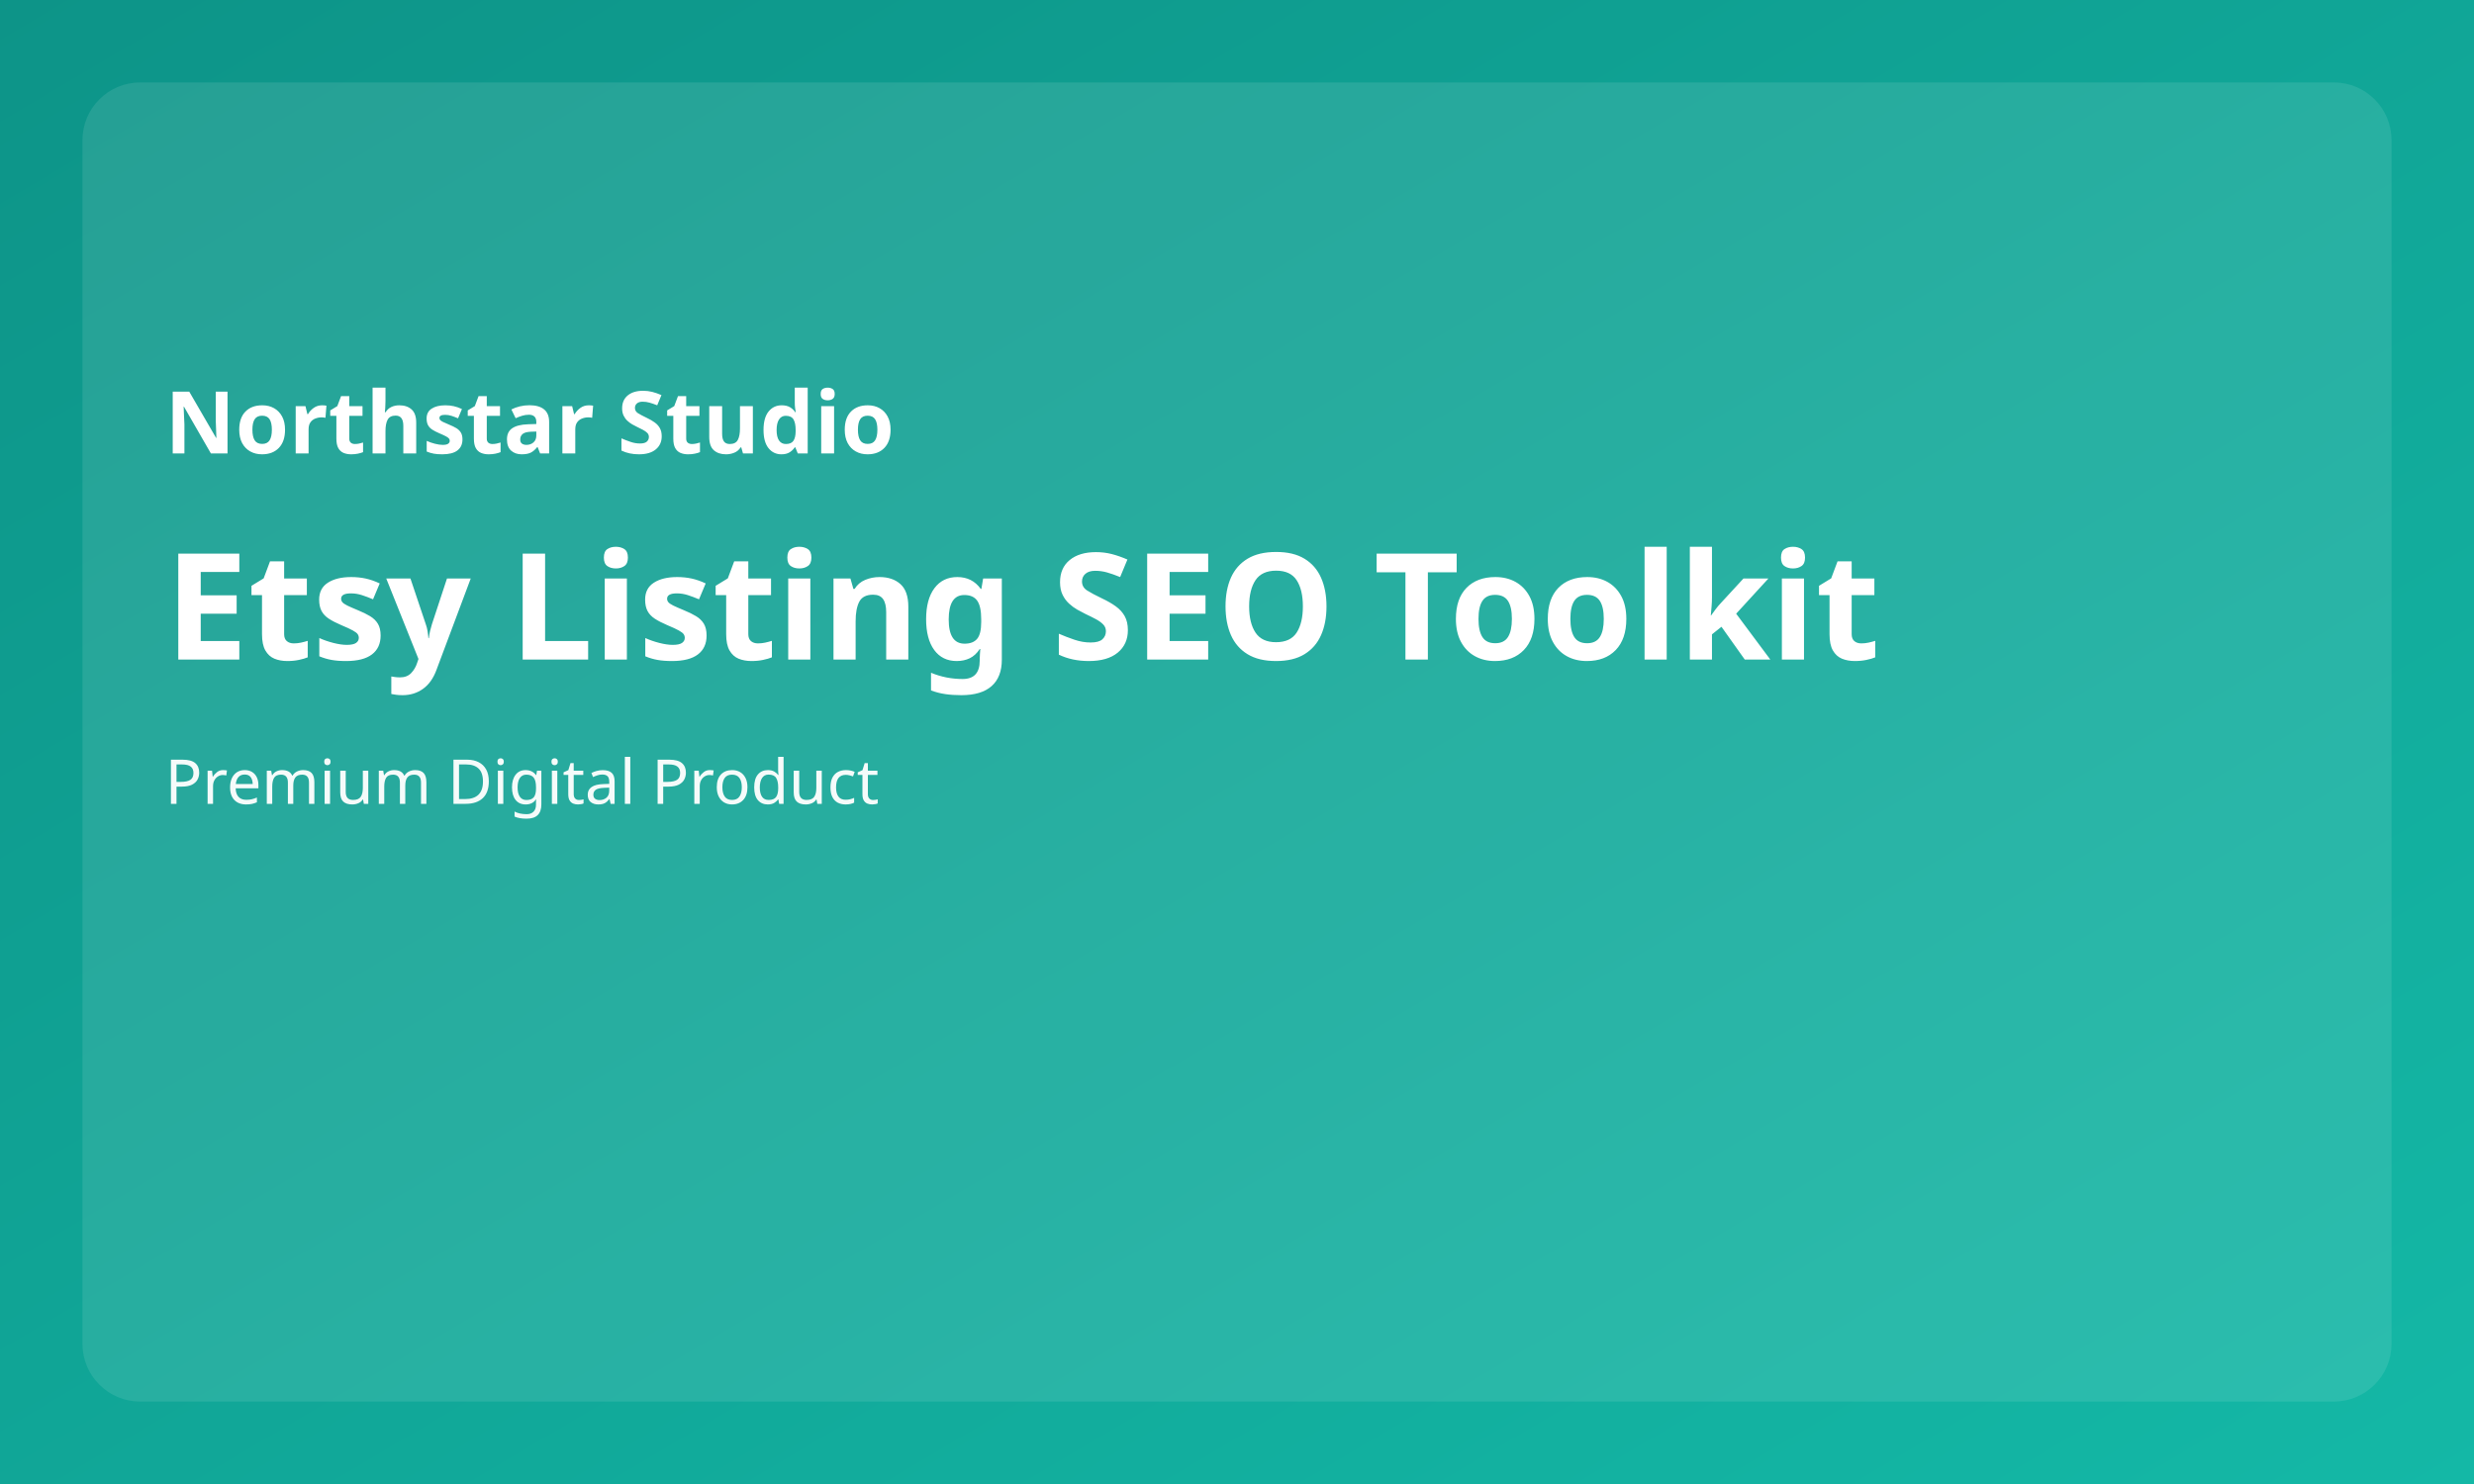
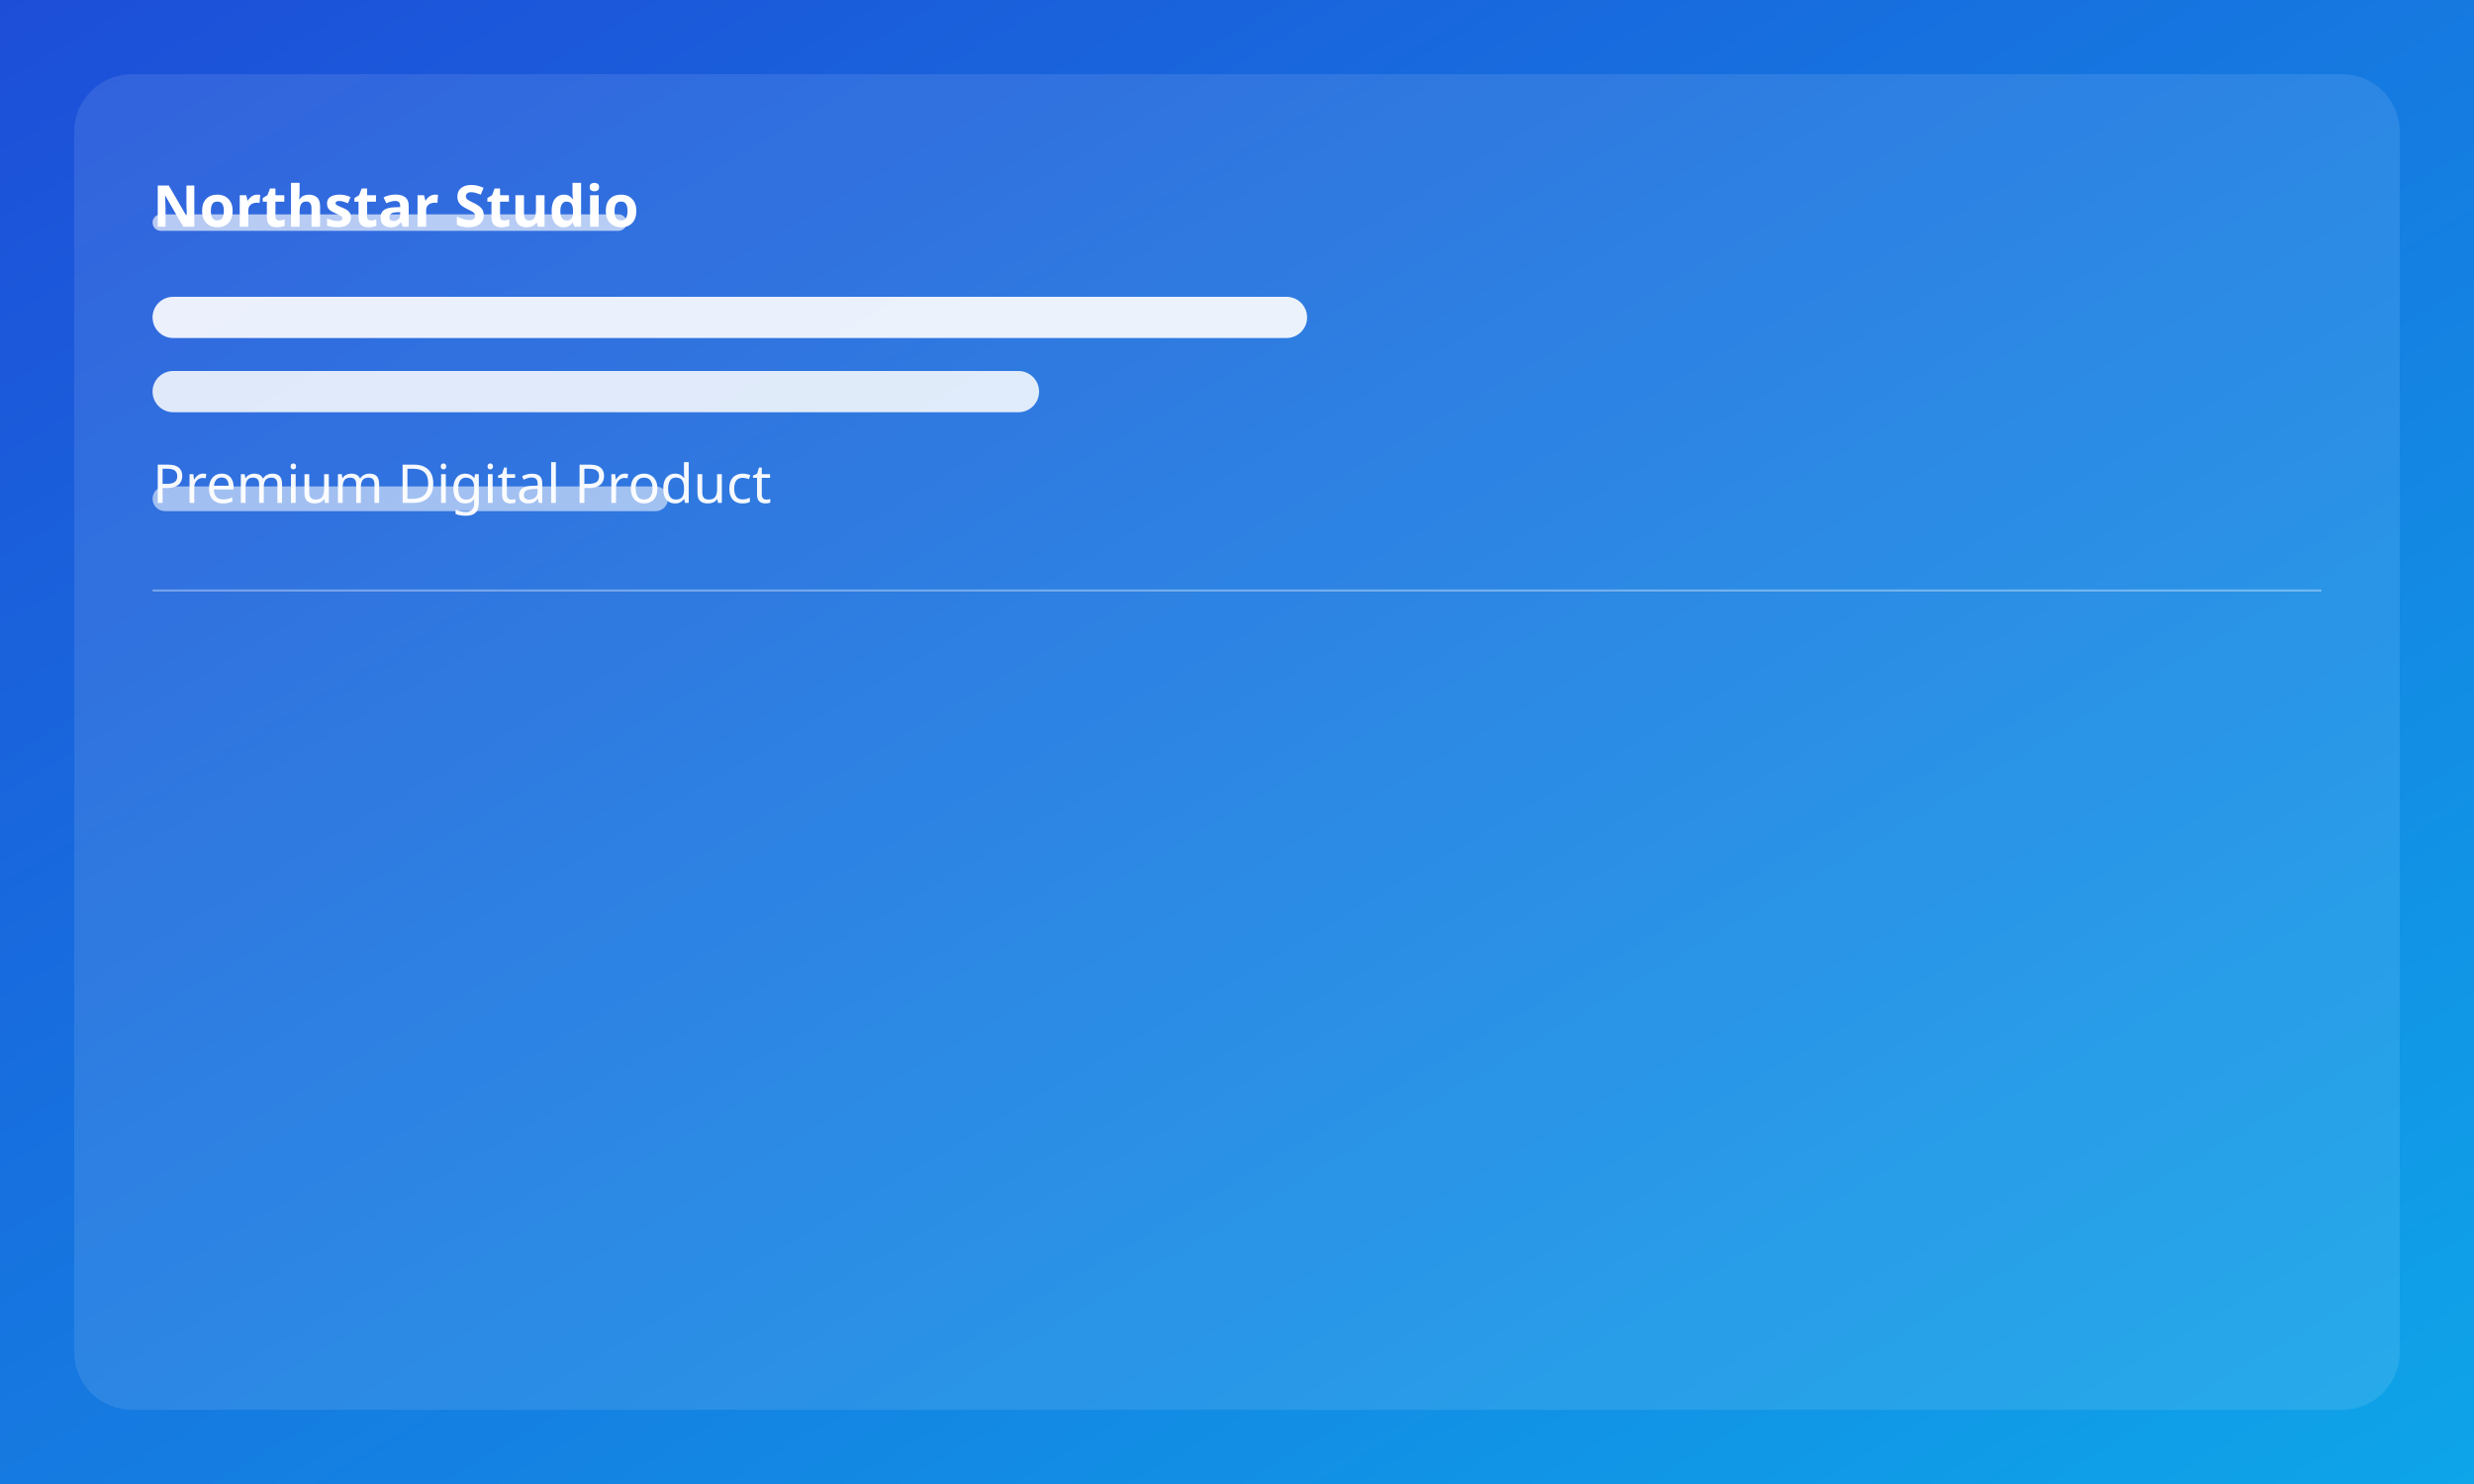
- <svg xmlns="http://www.w3.org/2000/svg" width="1200" height="720" viewBox="0 0 1200 720" role="img" aria-label="Etsy Listing SEO Toolkit">
+ <svg xmlns="http://www.w3.org/2000/svg" width="1200" height="720" viewBox="0 0 1200 720" role="img" aria-label="Northstar Studio cover">
  <defs>
    <linearGradient id="g" x1="0" y1="0" x2="1" y2="1">
-       <stop offset="0%" stop-color="#0d9488" />
-       <stop offset="100%" stop-color="#14b8a6" />
+       <stop offset="0%" stop-color="#1d4ed8" />
+       <stop offset="100%" stop-color="#0ea5e9" />
    </linearGradient>
  </defs>
  <rect width="1200" height="720" fill="url(#g)" />
-   <rect x="40" y="40" width="1120" height="640" rx="28" fill="rgba(255,255,255,0.10)" />
-   <text x="80" y="220" fill="white" font-size="42" font-family="Avenir Next,Segoe UI,sans-serif" font-weight="700">Northstar Studio</text>
-   <text x="80" y="320" fill="white" font-size="72" font-family="Avenir Next,Segoe UI,sans-serif" font-weight="800">Etsy Listing SEO Toolkit</text>
-   <text x="80" y="390" fill="white" font-size="30" font-family="Avenir Next,Segoe UI,sans-serif" opacity="0.95">Premium Digital Product</text>
+   <rect x="36" y="36" width="1128" height="648" rx="28" fill="rgba(255,255,255,0.10)" />
+   <rect x="74" y="104" width="230" height="8" rx="4" fill="rgba(255,255,255,0.65)" />
+   <rect x="74" y="144" width="560" height="20" rx="10" fill="rgba(255,255,255,0.9)" />
+   <rect x="74" y="180" width="430" height="20" rx="10" fill="rgba(255,255,255,0.85)" />
+   <rect x="74" y="236" width="250" height="12" rx="6" fill="rgba(255,255,255,0.55)" />
+   <rect x="74" y="286" width="1052" height="1" fill="rgba(255,255,255,0.35)" />
+   <text x="74" y="110" fill="white" font-size="28" font-family="Avenir Next,Segoe UI,sans-serif" font-weight="700">Northstar Studio</text>
+   <text x="74" y="244" fill="white" font-size="26" font-family="Avenir Next,Segoe UI,sans-serif" opacity="0.95">Premium Digital Product</text>
</svg>
